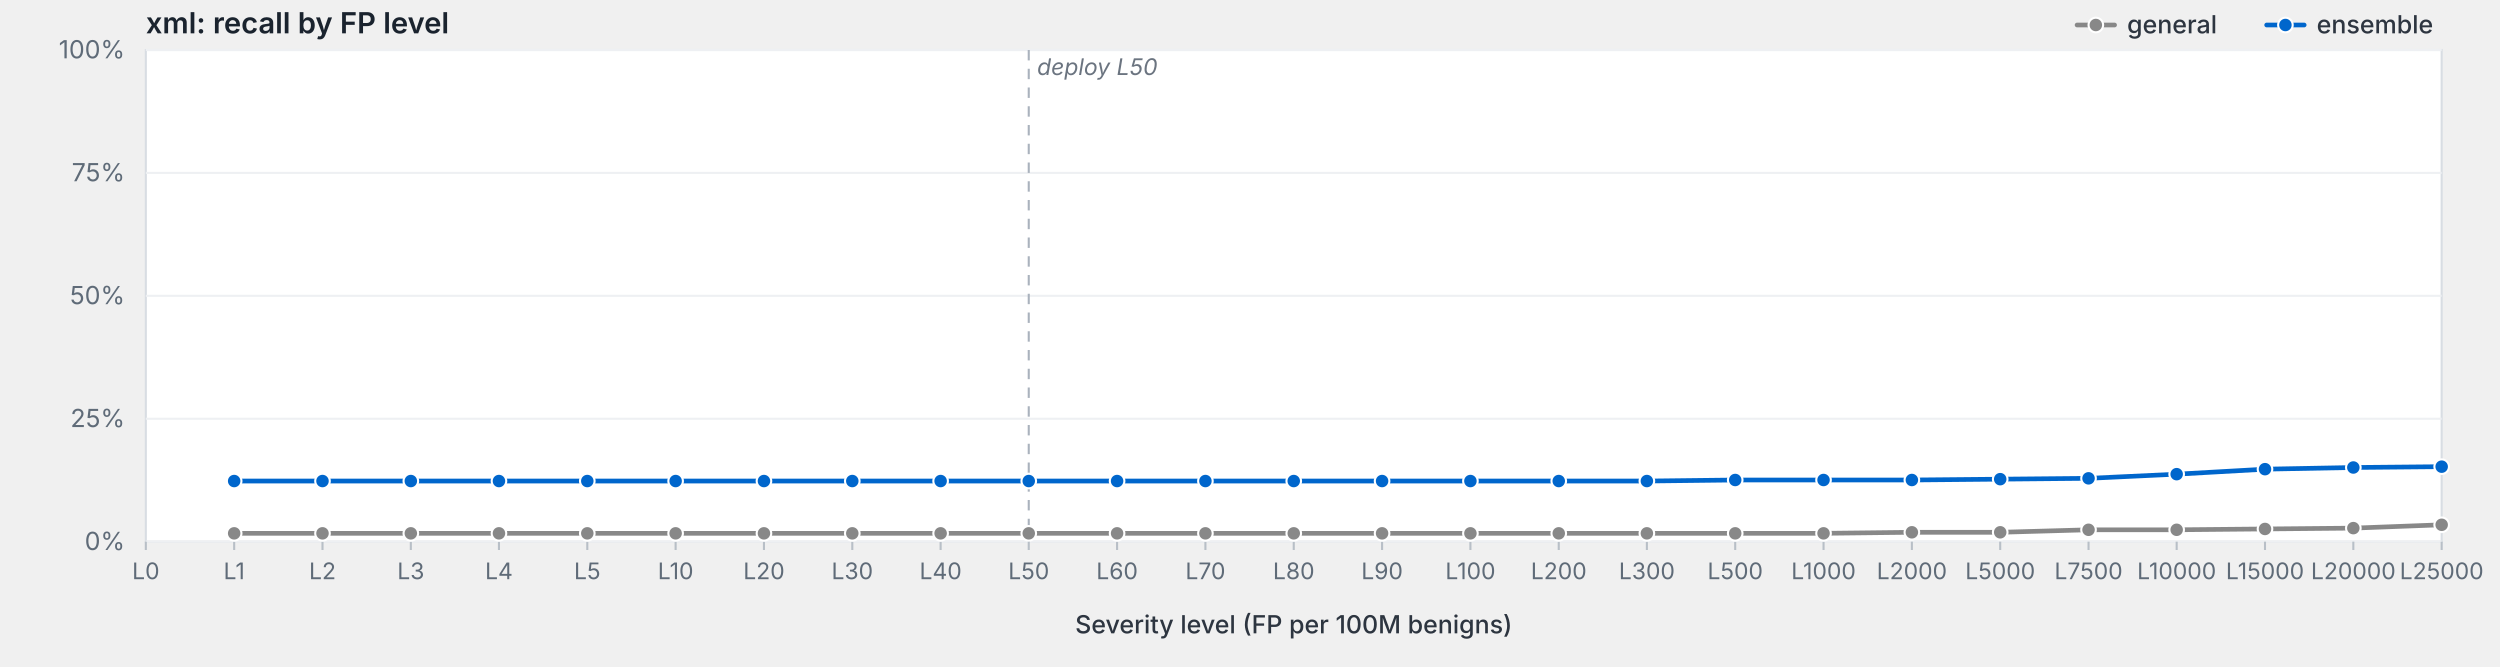
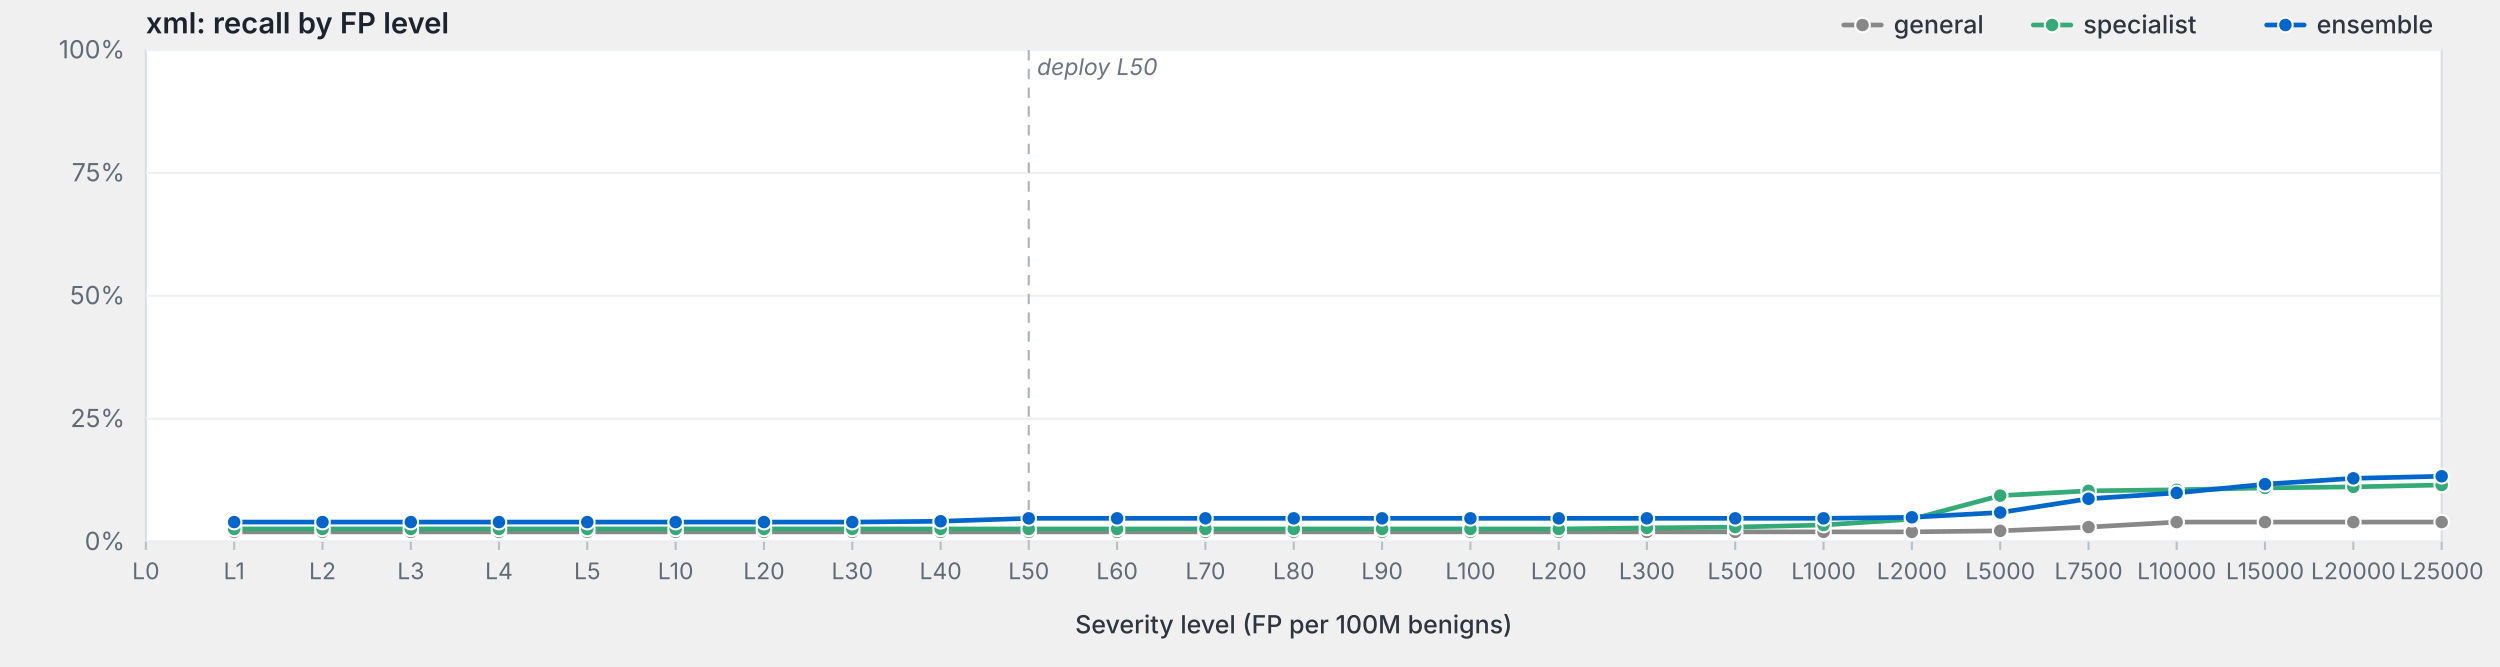
<svg xmlns="http://www.w3.org/2000/svg" viewBox="0 0 1200 320" width="1200" height="320" preserveAspectRatio="xMidYMid meet" role="img" aria-label="xml: recall by FP level">
  <style>svg { background: #fdfdfd; }.frame { fill: #fff; stroke: #d8dde3; stroke-width: 1; }.grid { stroke: #eef0f3; stroke-width: 1; }.tick { stroke: #b8bfc7; stroke-width: 1; }.axis-label { fill: #5f6b78; font-family: -apple-system, BlinkMacSystemFont, "Segoe UI", system-ui, sans-serif; font-size: 12px; }.x-label { fill: #5f6b78; font-family: -apple-system, BlinkMacSystemFont, "Segoe UI", system-ui, sans-serif; font-size: 11px; }.axis-title { fill: #2d3540; font-family: -apple-system, BlinkMacSystemFont, "Segoe UI", system-ui, sans-serif; font-size: 12px; font-weight: 500; }.title { fill: #1a232e; font-family: -apple-system, BlinkMacSystemFont, "Segoe UI", system-ui, sans-serif; font-size: 14px; font-weight: 600; }.deploy-marker { stroke: #aab2bd; stroke-width: 1; stroke-dasharray: 5,4; }.deploy-label { fill: #6b7480; font-family: -apple-system, BlinkMacSystemFont, "Segoe UI", system-ui, sans-serif; font-size: 11px; font-style: italic; }.curve { fill: none; stroke-width: 2.25; stroke-linejoin: round; stroke-linecap: round; }.marker { stroke: #fff; stroke-width: 1; }.legend-text { fill: #2d3540; font-family: -apple-system, BlinkMacSystemFont, "Segoe UI", system-ui, sans-serif; font-size: 12px; font-weight: 500; }</style>
  <text class="title" x="70" y="16">xml: recall by FP level</text>
  <rect class="frame" x="70" y="24" width="1102" height="236" />
  <line class="grid" x1="70" y1="260.0" x2="1172" y2="260.0" />
  <text class="axis-label" x="60" y="264.0" text-anchor="end">0%</text>
  <line class="grid" x1="70" y1="201.0" x2="1172" y2="201.0" />
  <text class="axis-label" x="60" y="205.0" text-anchor="end">25%</text>
  <line class="grid" x1="70" y1="142.0" x2="1172" y2="142.0" />
  <text class="axis-label" x="60" y="146.0" text-anchor="end">50%</text>
  <line class="grid" x1="70" y1="83.0" x2="1172" y2="83.0" />
  <text class="axis-label" x="60" y="87.0" text-anchor="end">75%</text>
  <line class="grid" x1="70" y1="24.0" x2="1172" y2="24.0" />
  <text class="axis-label" x="60" y="28.0" text-anchor="end">100%</text>
  <line class="deploy-marker" x1="493.8" y1="24" x2="493.8" y2="260" />
  <text class="deploy-label" x="497.8" y="36" text-anchor="start">deploy L50</text>
  <line class="tick" x1="70.0" y1="260" x2="70.0" y2="264" />
  <text class="x-label" x="70.0" y="278" text-anchor="middle">L0</text>
  <line class="tick" x1="112.4" y1="260" x2="112.4" y2="264" />
  <text class="x-label" x="112.4" y="278" text-anchor="middle">L1</text>
  <line class="tick" x1="154.8" y1="260" x2="154.8" y2="264" />
  <text class="x-label" x="154.8" y="278" text-anchor="middle">L2</text>
  <line class="tick" x1="197.2" y1="260" x2="197.2" y2="264" />
  <text class="x-label" x="197.2" y="278" text-anchor="middle">L3</text>
  <line class="tick" x1="239.5" y1="260" x2="239.5" y2="264" />
  <text class="x-label" x="239.5" y="278" text-anchor="middle">L4</text>
  <line class="tick" x1="281.9" y1="260" x2="281.9" y2="264" />
  <text class="x-label" x="281.9" y="278" text-anchor="middle">L5</text>
  <line class="tick" x1="324.3" y1="260" x2="324.3" y2="264" />
  <text class="x-label" x="324.3" y="278" text-anchor="middle">L10</text>
  <line class="tick" x1="366.7" y1="260" x2="366.7" y2="264" />
  <text class="x-label" x="366.7" y="278" text-anchor="middle">L20</text>
  <line class="tick" x1="409.1" y1="260" x2="409.1" y2="264" />
  <text class="x-label" x="409.1" y="278" text-anchor="middle">L30</text>
  <line class="tick" x1="451.5" y1="260" x2="451.5" y2="264" />
  <text class="x-label" x="451.5" y="278" text-anchor="middle">L40</text>
  <line class="tick" x1="493.8" y1="260" x2="493.8" y2="264" />
  <text class="x-label" x="493.8" y="278" text-anchor="middle">L50</text>
  <line class="tick" x1="536.2" y1="260" x2="536.2" y2="264" />
  <text class="x-label" x="536.2" y="278" text-anchor="middle">L60</text>
  <line class="tick" x1="578.6" y1="260" x2="578.6" y2="264" />
  <text class="x-label" x="578.6" y="278" text-anchor="middle">L70</text>
  <line class="tick" x1="621.0" y1="260" x2="621.0" y2="264" />
  <text class="x-label" x="621.0" y="278" text-anchor="middle">L80</text>
  <line class="tick" x1="663.4" y1="260" x2="663.4" y2="264" />
  <text class="x-label" x="663.4" y="278" text-anchor="middle">L90</text>
  <line class="tick" x1="705.8" y1="260" x2="705.8" y2="264" />
  <text class="x-label" x="705.8" y="278" text-anchor="middle">L100</text>
  <line class="tick" x1="748.2" y1="260" x2="748.2" y2="264" />
  <text class="x-label" x="748.2" y="278" text-anchor="middle">L200</text>
  <line class="tick" x1="790.5" y1="260" x2="790.5" y2="264" />
  <text class="x-label" x="790.5" y="278" text-anchor="middle">L300</text>
  <line class="tick" x1="832.9" y1="260" x2="832.9" y2="264" />
  <text class="x-label" x="832.9" y="278" text-anchor="middle">L500</text>
  <line class="tick" x1="875.3" y1="260" x2="875.3" y2="264" />
  <text class="x-label" x="875.3" y="278" text-anchor="middle">L1000</text>
  <line class="tick" x1="917.7" y1="260" x2="917.7" y2="264" />
  <text class="x-label" x="917.7" y="278" text-anchor="middle">L2000</text>
  <line class="tick" x1="960.1" y1="260" x2="960.1" y2="264" />
  <text class="x-label" x="960.1" y="278" text-anchor="middle">L5000</text>
  <line class="tick" x1="1002.5" y1="260" x2="1002.5" y2="264" />
  <text class="x-label" x="1002.5" y="278" text-anchor="middle">L7500</text>
  <line class="tick" x1="1044.8" y1="260" x2="1044.8" y2="264" />
  <text class="x-label" x="1044.8" y="278" text-anchor="middle">L10000</text>
  <line class="tick" x1="1087.2" y1="260" x2="1087.2" y2="264" />
  <text class="x-label" x="1087.2" y="278" text-anchor="middle">L15000</text>
  <line class="tick" x1="1129.6" y1="260" x2="1129.6" y2="264" />
  <text class="x-label" x="1129.6" y="278" text-anchor="middle">L20000</text>
  <line class="tick" x1="1172.0" y1="260" x2="1172.0" y2="264" />
  <text class="x-label" x="1172.0" y="278" text-anchor="middle">L25000</text>
  <text class="axis-title" x="621.0" y="304" text-anchor="middle">Severity level (FP per 100M benigns)</text>
-   <path class="curve" d="M112.4,256.0 L154.8,256.0 L197.2,256.0 L239.5,256.0 L281.9,256.0 L324.3,256.0 L366.7,256.0 L409.1,256.0 L451.5,256.0 L493.8,256.0 L536.2,256.0 L578.6,256.0 L621.0,256.0 L663.4,256.0 L705.8,256.0 L748.2,256.0 L790.5,256.0 L832.9,256.0 L875.3,256.0 L917.7,255.5 L960.1,255.5 L1002.5,254.3 L1044.8,254.3 L1087.2,253.9 L1129.6,253.5 L1172.0,251.9" stroke="#888" />
-   <circle class="marker" cx="112.4" cy="256.0" r="3.5" fill="#888" />
-   <circle class="marker" cx="154.8" cy="256.0" r="3.5" fill="#888" />
-   <circle class="marker" cx="197.2" cy="256.0" r="3.5" fill="#888" />
-   <circle class="marker" cx="239.5" cy="256.0" r="3.5" fill="#888" />
-   <circle class="marker" cx="281.9" cy="256.0" r="3.5" fill="#888" />
-   <circle class="marker" cx="324.3" cy="256.0" r="3.5" fill="#888" />
-   <circle class="marker" cx="366.7" cy="256.0" r="3.5" fill="#888" />
-   <circle class="marker" cx="409.1" cy="256.0" r="3.5" fill="#888" />
-   <circle class="marker" cx="451.5" cy="256.0" r="3.5" fill="#888" />
-   <circle class="marker" cx="493.8" cy="256.0" r="3.5" fill="#888" />
-   <circle class="marker" cx="536.2" cy="256.0" r="3.5" fill="#888" />
-   <circle class="marker" cx="578.6" cy="256.0" r="3.5" fill="#888" />
-   <circle class="marker" cx="621.0" cy="256.0" r="3.5" fill="#888" />
-   <circle class="marker" cx="663.4" cy="256.0" r="3.5" fill="#888" />
-   <circle class="marker" cx="705.8" cy="256.0" r="3.5" fill="#888" />
-   <circle class="marker" cx="748.2" cy="256.0" r="3.5" fill="#888" />
-   <circle class="marker" cx="790.5" cy="256.0" r="3.5" fill="#888" />
-   <circle class="marker" cx="832.9" cy="256.0" r="3.5" fill="#888" />
-   <circle class="marker" cx="875.3" cy="256.0" r="3.5" fill="#888" />
-   <circle class="marker" cx="917.7" cy="255.5" r="3.5" fill="#888" />
-   <circle class="marker" cx="960.1" cy="255.5" r="3.5" fill="#888" />
-   <circle class="marker" cx="1002.5" cy="254.3" r="3.5" fill="#888" />
-   <circle class="marker" cx="1044.8" cy="254.3" r="3.5" fill="#888" />
-   <circle class="marker" cx="1087.2" cy="253.9" r="3.5" fill="#888" />
-   <circle class="marker" cx="1129.6" cy="253.5" r="3.5" fill="#888" />
-   <circle class="marker" cx="1172.0" cy="251.9" r="3.5" fill="#888" />
-   <path class="curve" d="M112.4,230.9 L154.8,230.9 L197.2,230.9 L239.5,230.9 L281.9,230.9 L324.3,230.9 L366.7,230.9 L409.1,230.9 L451.5,230.9 L493.8,230.9 L536.2,230.9 L578.6,230.9 L621.0,230.9 L663.4,230.9 L705.8,230.9 L748.2,230.9 L790.5,230.9 L832.9,230.4 L875.3,230.4 L917.7,230.4 L960.1,230.0 L1002.5,229.6 L1044.8,227.6 L1087.2,225.2 L1129.6,224.4 L1172.0,224.0" stroke="#06c" />
-   <circle class="marker" cx="112.4" cy="230.9" r="3.5" fill="#06c" />
-   <circle class="marker" cx="154.8" cy="230.9" r="3.5" fill="#06c" />
-   <circle class="marker" cx="197.2" cy="230.9" r="3.5" fill="#06c" />
-   <circle class="marker" cx="239.5" cy="230.9" r="3.5" fill="#06c" />
-   <circle class="marker" cx="281.9" cy="230.9" r="3.5" fill="#06c" />
-   <circle class="marker" cx="324.3" cy="230.9" r="3.5" fill="#06c" />
-   <circle class="marker" cx="366.7" cy="230.9" r="3.5" fill="#06c" />
-   <circle class="marker" cx="409.1" cy="230.9" r="3.5" fill="#06c" />
-   <circle class="marker" cx="451.5" cy="230.9" r="3.5" fill="#06c" />
-   <circle class="marker" cx="493.8" cy="230.9" r="3.5" fill="#06c" />
-   <circle class="marker" cx="536.2" cy="230.9" r="3.5" fill="#06c" />
-   <circle class="marker" cx="578.6" cy="230.9" r="3.5" fill="#06c" />
-   <circle class="marker" cx="621.0" cy="230.9" r="3.5" fill="#06c" />
-   <circle class="marker" cx="663.4" cy="230.9" r="3.5" fill="#06c" />
-   <circle class="marker" cx="705.8" cy="230.9" r="3.5" fill="#06c" />
-   <circle class="marker" cx="748.2" cy="230.9" r="3.5" fill="#06c" />
-   <circle class="marker" cx="790.5" cy="230.9" r="3.5" fill="#06c" />
-   <circle class="marker" cx="832.9" cy="230.4" r="3.5" fill="#06c" />
-   <circle class="marker" cx="875.3" cy="230.4" r="3.5" fill="#06c" />
-   <circle class="marker" cx="917.7" cy="230.4" r="3.5" fill="#06c" />
-   <circle class="marker" cx="960.1" cy="230.0" r="3.5" fill="#06c" />
-   <circle class="marker" cx="1002.5" cy="229.6" r="3.5" fill="#06c" />
-   <circle class="marker" cx="1044.8" cy="227.6" r="3.5" fill="#06c" />
-   <circle class="marker" cx="1087.2" cy="225.2" r="3.5" fill="#06c" />
-   <circle class="marker" cx="1129.6" cy="224.4" r="3.5" fill="#06c" />
-   <circle class="marker" cx="1172.0" cy="224.0" r="3.5" fill="#06c" />
+   <path class="curve" d="M112.4,255.3 L154.8,255.3 L197.2,255.3 L239.5,255.3 L281.9,255.3 L324.3,255.3 L366.7,255.3 L409.1,255.3 L451.5,255.3 L493.8,255.3 L536.2,255.3 L578.6,255.3 L621.0,255.3 L663.4,255.3 L705.8,255.3 L748.2,255.3 L790.5,255.3 L832.9,255.3 L875.3,255.3 L917.7,255.3 L960.1,254.8 L1002.5,253.0 L1044.8,250.6 L1087.2,250.6 L1129.6,250.6 L1172.0,250.6" stroke="#888" />
+   <circle class="marker" cx="112.4" cy="255.3" r="3.5" fill="#888" />
+   <circle class="marker" cx="154.8" cy="255.3" r="3.5" fill="#888" />
+   <circle class="marker" cx="197.2" cy="255.3" r="3.5" fill="#888" />
+   <circle class="marker" cx="239.5" cy="255.3" r="3.5" fill="#888" />
+   <circle class="marker" cx="281.9" cy="255.3" r="3.5" fill="#888" />
+   <circle class="marker" cx="324.3" cy="255.3" r="3.5" fill="#888" />
+   <circle class="marker" cx="366.7" cy="255.3" r="3.5" fill="#888" />
+   <circle class="marker" cx="409.1" cy="255.3" r="3.5" fill="#888" />
+   <circle class="marker" cx="451.5" cy="255.3" r="3.5" fill="#888" />
+   <circle class="marker" cx="493.8" cy="255.3" r="3.5" fill="#888" />
+   <circle class="marker" cx="536.2" cy="255.3" r="3.5" fill="#888" />
+   <circle class="marker" cx="578.6" cy="255.3" r="3.5" fill="#888" />
+   <circle class="marker" cx="621.0" cy="255.3" r="3.5" fill="#888" />
+   <circle class="marker" cx="663.4" cy="255.3" r="3.5" fill="#888" />
+   <circle class="marker" cx="705.8" cy="255.3" r="3.5" fill="#888" />
+   <circle class="marker" cx="748.2" cy="255.3" r="3.5" fill="#888" />
+   <circle class="marker" cx="790.5" cy="255.3" r="3.5" fill="#888" />
+   <circle class="marker" cx="832.9" cy="255.3" r="3.5" fill="#888" />
+   <circle class="marker" cx="875.3" cy="255.3" r="3.5" fill="#888" />
+   <circle class="marker" cx="917.7" cy="255.3" r="3.5" fill="#888" />
+   <circle class="marker" cx="960.1" cy="254.8" r="3.5" fill="#888" />
+   <circle class="marker" cx="1002.5" cy="253.0" r="3.5" fill="#888" />
+   <circle class="marker" cx="1044.8" cy="250.6" r="3.5" fill="#888" />
+   <circle class="marker" cx="1087.2" cy="250.6" r="3.5" fill="#888" />
+   <circle class="marker" cx="1129.6" cy="250.6" r="3.5" fill="#888" />
+   <circle class="marker" cx="1172.0" cy="250.6" r="3.5" fill="#888" />
+   <path class="curve" d="M112.4,253.9 L154.8,253.9 L197.2,253.9 L239.5,253.9 L281.9,253.9 L324.3,253.9 L366.7,253.9 L409.1,253.9 L451.5,253.9 L493.8,253.9 L536.2,253.9 L578.6,253.9 L621.0,253.9 L663.4,253.9 L705.8,253.9 L748.2,253.9 L790.5,253.4 L832.9,253.0 L875.3,252.0 L917.7,249.2 L960.1,237.9 L1002.5,235.6 L1044.8,235.1 L1087.2,234.2 L1129.6,233.7 L1172.0,232.8" stroke="#3a7" />
+   <circle class="marker" cx="112.4" cy="253.9" r="3.5" fill="#3a7" />
+   <circle class="marker" cx="154.8" cy="253.9" r="3.5" fill="#3a7" />
+   <circle class="marker" cx="197.2" cy="253.9" r="3.5" fill="#3a7" />
+   <circle class="marker" cx="239.5" cy="253.9" r="3.5" fill="#3a7" />
+   <circle class="marker" cx="281.9" cy="253.9" r="3.5" fill="#3a7" />
+   <circle class="marker" cx="324.3" cy="253.9" r="3.5" fill="#3a7" />
+   <circle class="marker" cx="366.7" cy="253.9" r="3.5" fill="#3a7" />
+   <circle class="marker" cx="409.1" cy="253.9" r="3.5" fill="#3a7" />
+   <circle class="marker" cx="451.5" cy="253.9" r="3.5" fill="#3a7" />
+   <circle class="marker" cx="493.8" cy="253.9" r="3.5" fill="#3a7" />
+   <circle class="marker" cx="536.2" cy="253.9" r="3.5" fill="#3a7" />
+   <circle class="marker" cx="578.6" cy="253.9" r="3.5" fill="#3a7" />
+   <circle class="marker" cx="621.0" cy="253.9" r="3.5" fill="#3a7" />
+   <circle class="marker" cx="663.4" cy="253.9" r="3.5" fill="#3a7" />
+   <circle class="marker" cx="705.8" cy="253.9" r="3.5" fill="#3a7" />
+   <circle class="marker" cx="748.2" cy="253.9" r="3.5" fill="#3a7" />
+   <circle class="marker" cx="790.5" cy="253.4" r="3.5" fill="#3a7" />
+   <circle class="marker" cx="832.9" cy="253.0" r="3.5" fill="#3a7" />
+   <circle class="marker" cx="875.3" cy="252.0" r="3.5" fill="#3a7" />
+   <circle class="marker" cx="917.7" cy="249.2" r="3.5" fill="#3a7" />
+   <circle class="marker" cx="960.1" cy="237.9" r="3.5" fill="#3a7" />
+   <circle class="marker" cx="1002.5" cy="235.6" r="3.5" fill="#3a7" />
+   <circle class="marker" cx="1044.8" cy="235.1" r="3.5" fill="#3a7" />
+   <circle class="marker" cx="1087.2" cy="234.2" r="3.5" fill="#3a7" />
+   <circle class="marker" cx="1129.6" cy="233.7" r="3.5" fill="#3a7" />
+   <circle class="marker" cx="1172.0" cy="232.8" r="3.5" fill="#3a7" />
+   <path class="curve" d="M112.4,250.6 L154.8,250.6 L197.2,250.6 L239.5,250.6 L281.9,250.6 L324.3,250.6 L366.7,250.6 L409.1,250.6 L451.5,250.2 L493.8,248.8 L536.2,248.8 L578.6,248.8 L621.0,248.8 L663.4,248.8 L705.8,248.8 L748.2,248.8 L790.5,248.8 L832.9,248.8 L875.3,248.8 L917.7,248.3 L960.1,246.0 L1002.5,239.4 L1044.8,236.6 L1087.2,232.4 L1129.6,229.6 L1172.0,228.6" stroke="#06c" />
+   <circle class="marker" cx="112.4" cy="250.6" r="3.5" fill="#06c" />
+   <circle class="marker" cx="154.8" cy="250.6" r="3.5" fill="#06c" />
+   <circle class="marker" cx="197.2" cy="250.6" r="3.5" fill="#06c" />
+   <circle class="marker" cx="239.5" cy="250.6" r="3.5" fill="#06c" />
+   <circle class="marker" cx="281.9" cy="250.6" r="3.5" fill="#06c" />
+   <circle class="marker" cx="324.3" cy="250.6" r="3.5" fill="#06c" />
+   <circle class="marker" cx="366.7" cy="250.6" r="3.5" fill="#06c" />
+   <circle class="marker" cx="409.1" cy="250.6" r="3.5" fill="#06c" />
+   <circle class="marker" cx="451.5" cy="250.2" r="3.5" fill="#06c" />
+   <circle class="marker" cx="493.8" cy="248.8" r="3.5" fill="#06c" />
+   <circle class="marker" cx="536.2" cy="248.8" r="3.5" fill="#06c" />
+   <circle class="marker" cx="578.6" cy="248.8" r="3.5" fill="#06c" />
+   <circle class="marker" cx="621.0" cy="248.8" r="3.5" fill="#06c" />
+   <circle class="marker" cx="663.4" cy="248.8" r="3.5" fill="#06c" />
+   <circle class="marker" cx="705.8" cy="248.8" r="3.5" fill="#06c" />
+   <circle class="marker" cx="748.2" cy="248.8" r="3.5" fill="#06c" />
+   <circle class="marker" cx="790.5" cy="248.8" r="3.5" fill="#06c" />
+   <circle class="marker" cx="832.9" cy="248.8" r="3.5" fill="#06c" />
+   <circle class="marker" cx="875.3" cy="248.8" r="3.5" fill="#06c" />
+   <circle class="marker" cx="917.7" cy="248.3" r="3.5" fill="#06c" />
+   <circle class="marker" cx="960.1" cy="246.0" r="3.5" fill="#06c" />
+   <circle class="marker" cx="1002.5" cy="239.4" r="3.5" fill="#06c" />
+   <circle class="marker" cx="1044.8" cy="236.6" r="3.5" fill="#06c" />
+   <circle class="marker" cx="1087.2" cy="232.4" r="3.5" fill="#06c" />
+   <circle class="marker" cx="1129.6" cy="229.6" r="3.5" fill="#06c" />
+   <circle class="marker" cx="1172.0" cy="228.6" r="3.5" fill="#06c" />
  <line x1="1088.0" y1="12.0" x2="1106.0" y2="12.0" stroke="#06c" stroke-width="2.25" stroke-linecap="round" />
  <circle cx="1097.0" cy="12.0" r="3.5" fill="#06c" stroke="#fff" stroke-width="1" />
  <text class="legend-text" x="1112.0" y="16.0">ensemble</text>
-   <line x1="997.0" y1="12.0" x2="1015.0" y2="12.0" stroke="#888" stroke-width="2.25" stroke-linecap="round" />
-   <circle cx="1006.0" cy="12.0" r="3.5" fill="#888" stroke="#fff" stroke-width="1" />
-   <text class="legend-text" x="1021.0" y="16.0">general</text>
+   <line x1="976.0" y1="12.0" x2="994.0" y2="12.0" stroke="#3a7" stroke-width="2.25" stroke-linecap="round" />
+   <circle cx="985.0" cy="12.0" r="3.5" fill="#3a7" stroke="#fff" stroke-width="1" />
+   <text class="legend-text" x="1000.0" y="16.0">specialist</text>
+   <line x1="885.0" y1="12.0" x2="903.0" y2="12.0" stroke="#888" stroke-width="2.25" stroke-linecap="round" />
+   <circle cx="894.0" cy="12.0" r="3.5" fill="#888" stroke="#fff" stroke-width="1" />
+   <text class="legend-text" x="909.0" y="16.0">general</text>
</svg>
